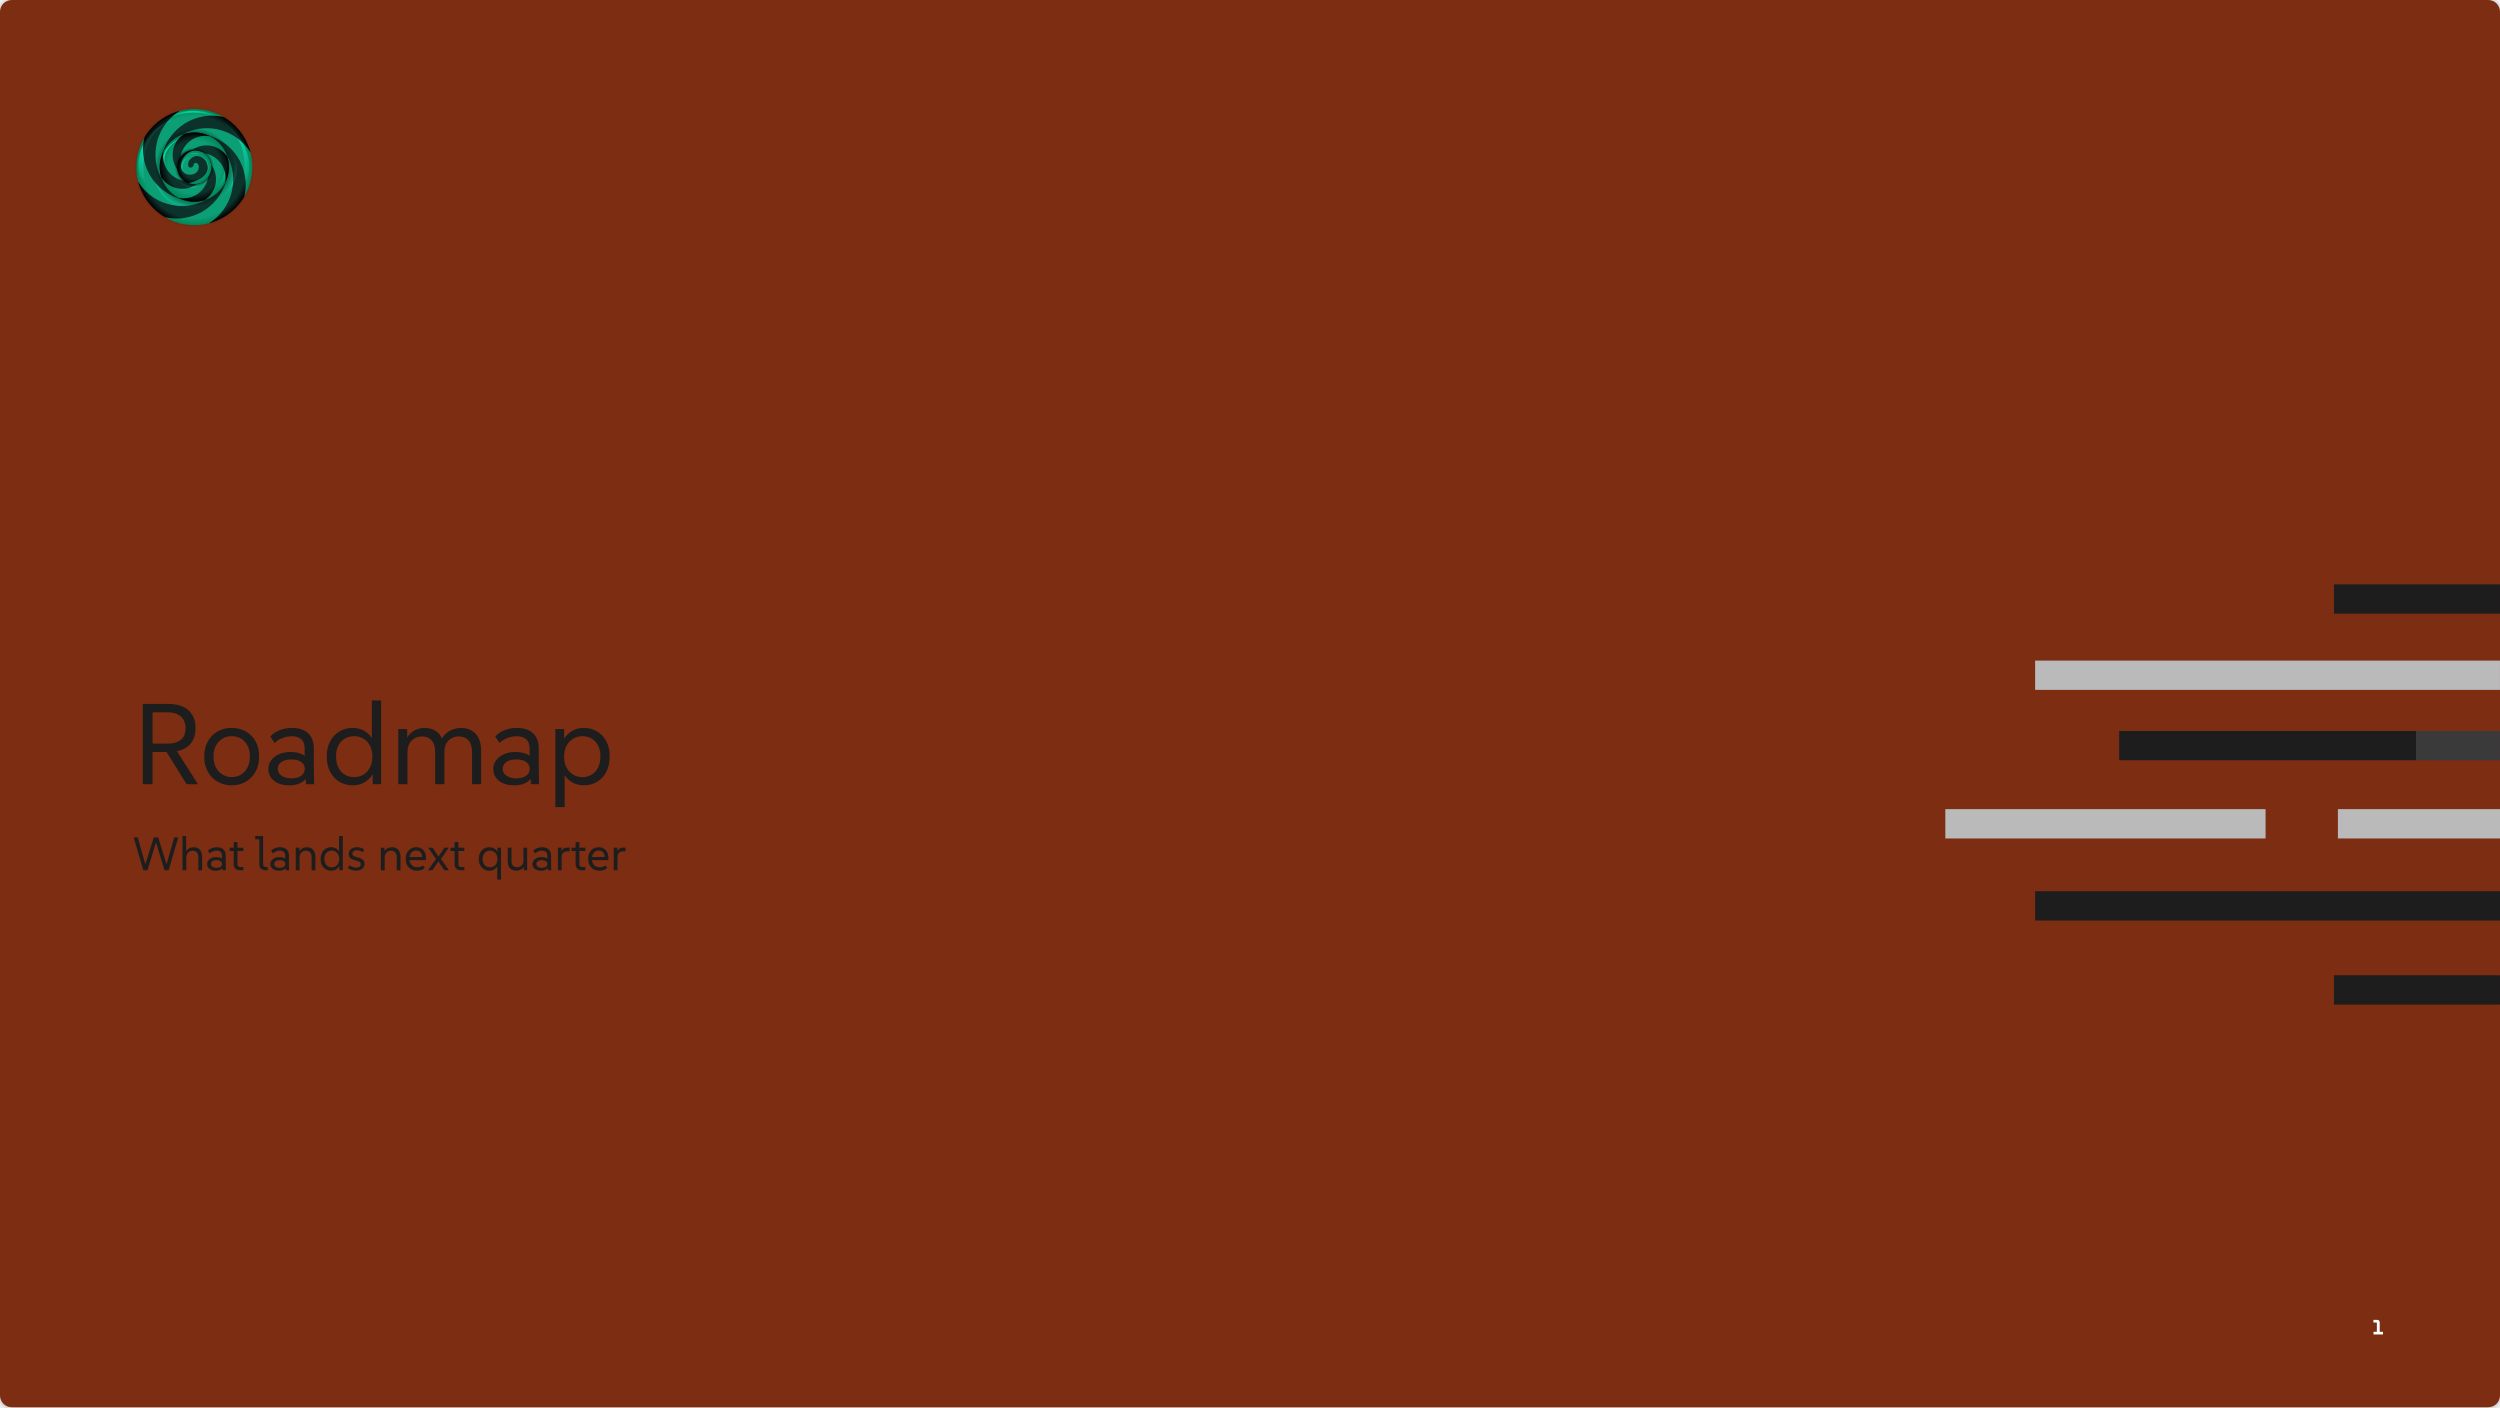
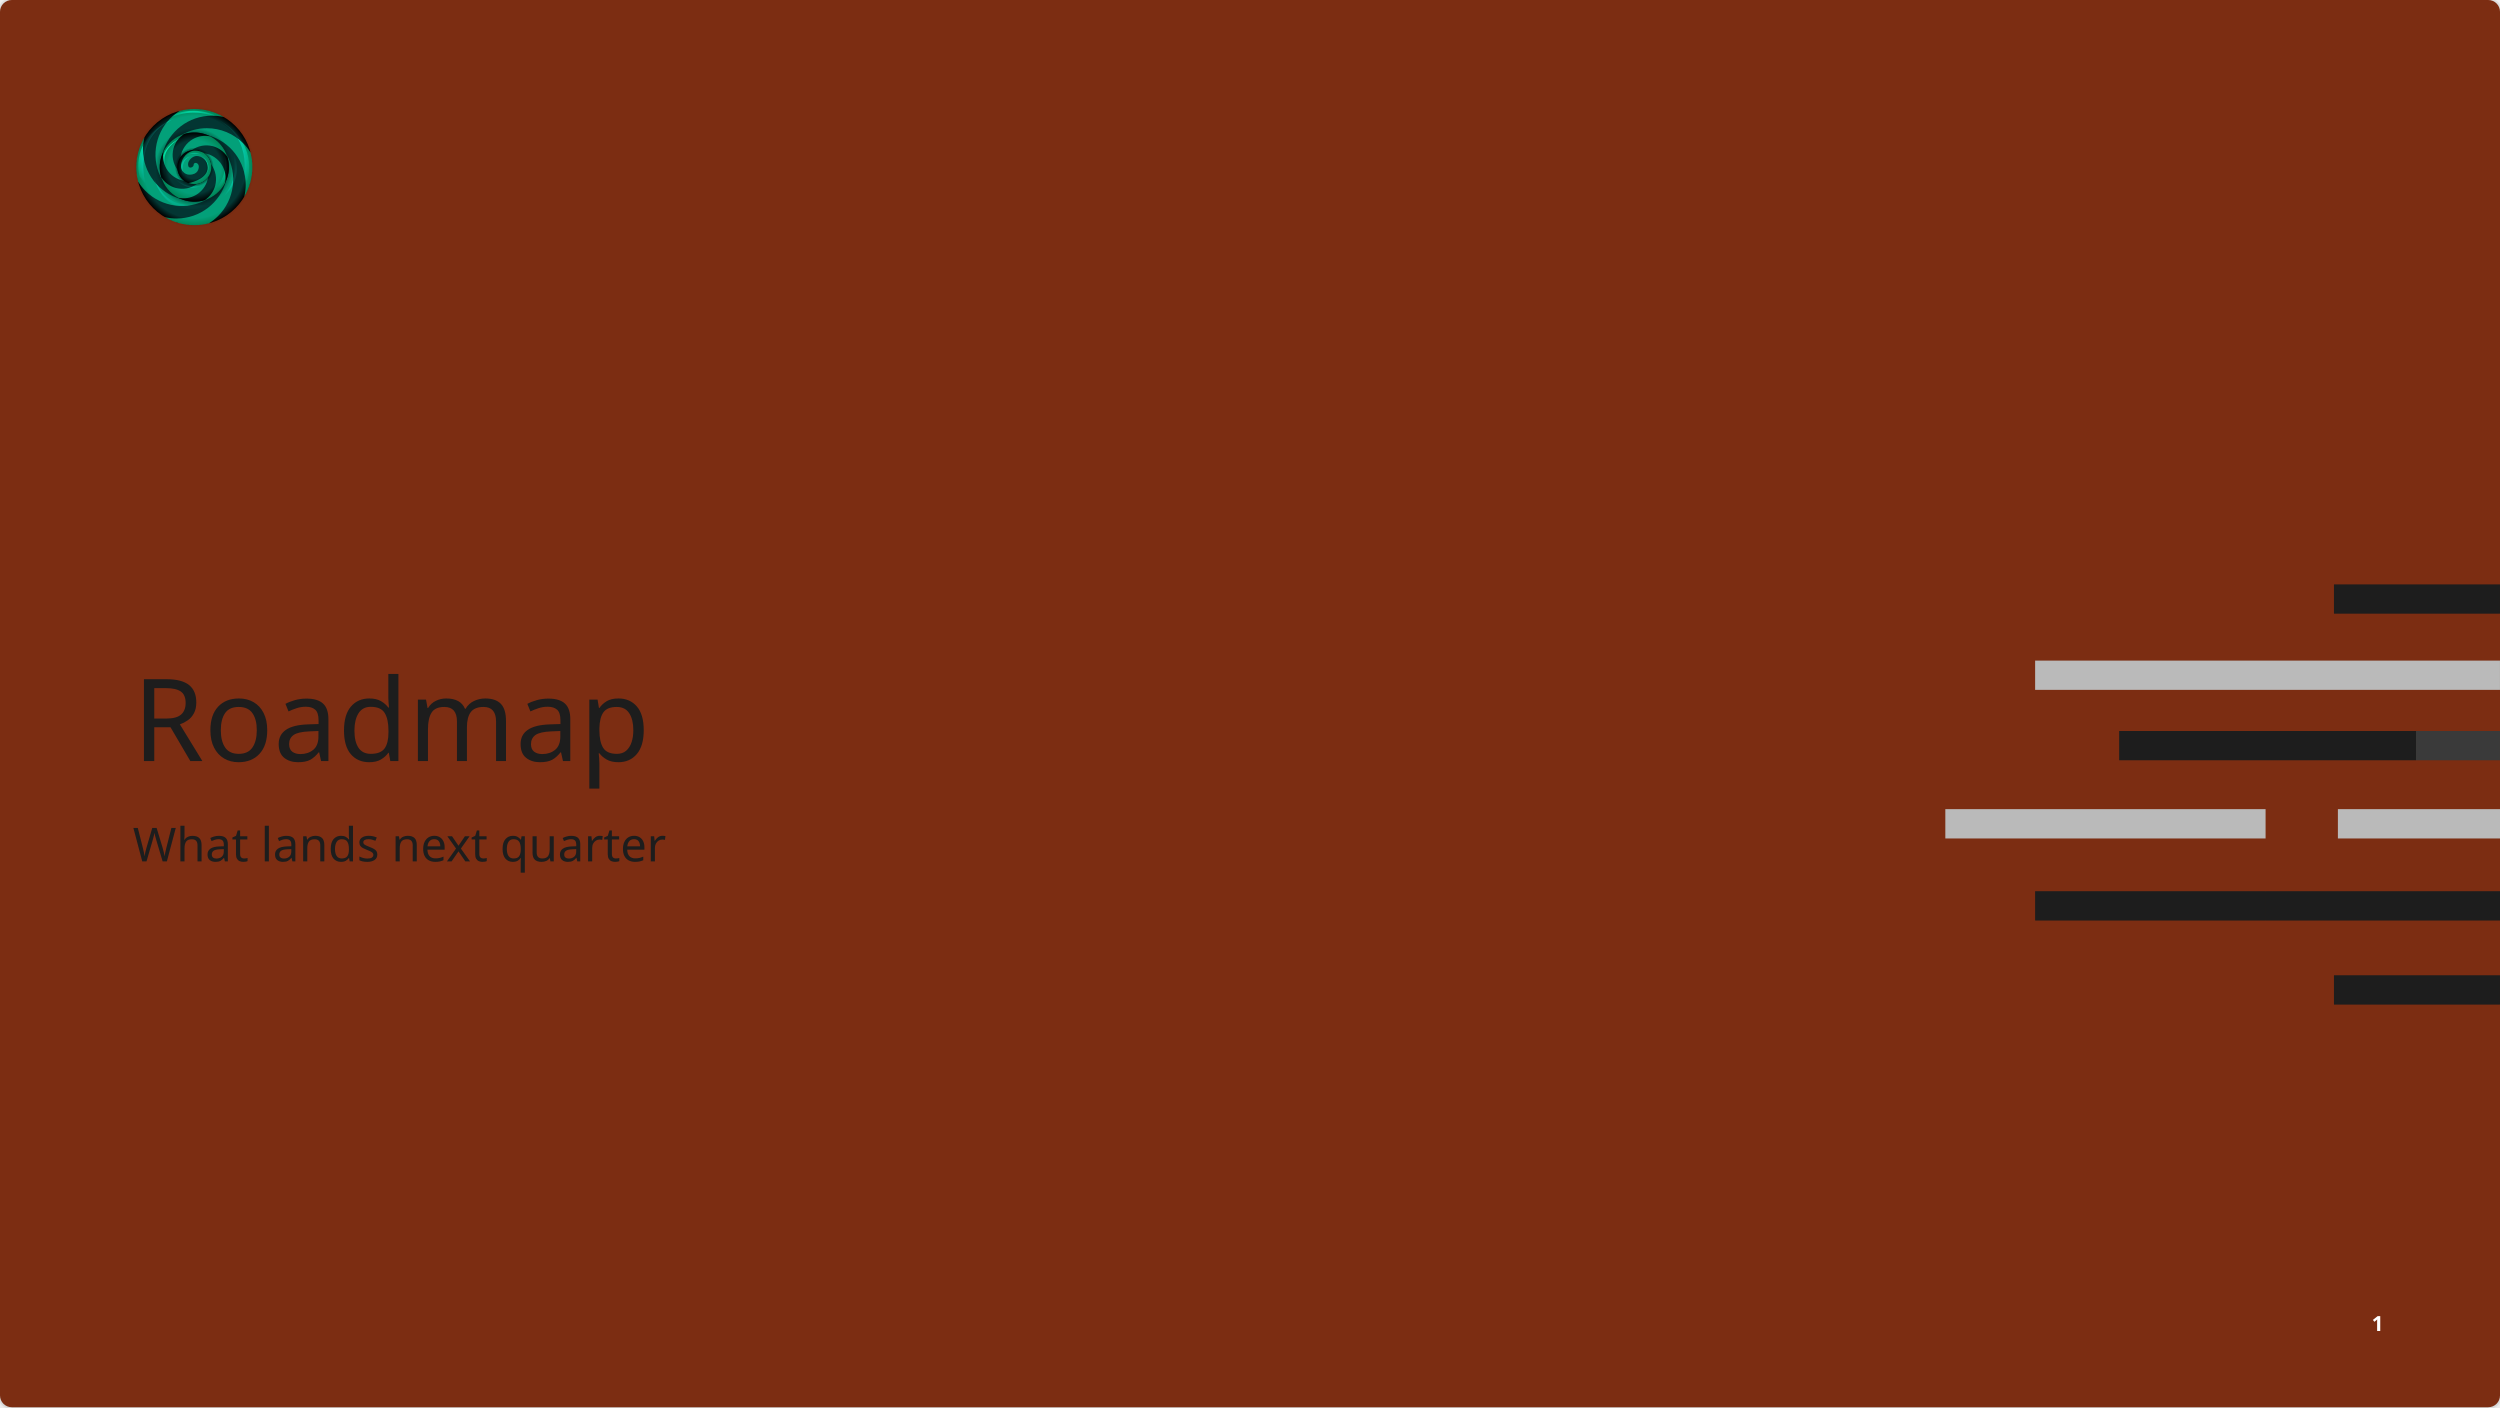
<svg xmlns="http://www.w3.org/2000/svg" width="1272" height="716" viewBox="0 0 1272 716">
  <defs>
    <clipPath id="fcovclip-2" clipPathUnits="userSpaceOnUse">
      <rect width="1272" height="715.5" fill="#fff" rx="6" ry="6" />
    </clipPath>
    <filter id="shadow-1" width="1300" height="743.5" x="-14" y="-13" filterUnits="userSpaceOnUse">
      <feGaussianBlur in="SourceGraphic" stdDeviation="2" />
    </filter>
  </defs>
  <g transform="scale(1 1.0007)">
-     <rect width="1274" height="717.5" x="-1" y="-1" fill="rgba(0,0,0,0.06)" rx="7" ry="7" />
-     <rect width="1272" height="715.5" y="1" fill="rgba(0,0,0,0.12)" filter="url(#shadow-1)" rx="6" ry="6" />
+     <rect width="1274" height="717.5" x="-1" y="-1" fill-opacity=".06" rx="7" ry="7" />
+     <rect width="1272" height="715.5" y="1" fill-opacity=".12" filter="url(#shadow-1)" rx="6" ry="6" />
    <rect width="1272" height="715.5" fill="#7c2d12" rx="6" ry="6" />
    <g clip-path="url(#fcovclip-2)">
-       <path fill="#1d1d1d" d="M72.66 398.72v-40.81h13.12q4.16 0 7.23 1.38t4.78 4.1 1.7 6.73q0 4.17-1.7 6.89t-4.78 4.02q-3.07 1.31-7.23 1.31H74.95v-4.26h10.64q3.96 0 6.38-1.9 2.43-1.91 2.43-5.98 0-3.84-2.43-5.92-2.42-2.09-6.38-2.09H75.54l2.08-1.93v38.46zm22.28 0-11.55-18.54h5.53l11.8 18.54zm22.97.58q-4.02 0-7.19-1.85-3.17-1.84-4.98-5.1t-1.81-7.5v-.52q0-4.18 1.81-7.39t4.98-5.03 7.19-1.81 7.15 1.8 4.95 4.99 1.81 7.34v.62q0 4.24-1.81 7.5t-4.95 5.1-7.15 1.85m0-4.2q2.72 0 4.79-1.31 2.08-1.3 3.24-3.62t1.17-5.32v-.62q0-2.94-1.17-5.16-1.16-2.23-3.24-3.5-2.07-1.27-4.79-1.27-2.69 0-4.78 1.29t-3.29 3.54-1.19 5.2v.52q0 3 1.19 5.32 1.2 2.32 3.29 3.62t4.78 1.31m37.75 3.62-.11-8.86-.53-1.57v-7.53q0-3.43-1.77-4.92-1.78-1.49-4.81-1.49-2.28 0-4.64.85-2.36.84-4.05 2.59l-2.22-3.32q1.87-2.16 4.9-3.27t6.24-1.1q3.32 0 5.8 1.16 2.48 1.17 3.85 3.47t1.37 5.8v8.98q0 2.33.06 4.63l.11 4.58zm-8.56.58q-4.78 0-7.67-2.33t-2.89-6.06q0-2.45 1.46-4.37 1.46-1.93 3.99-3.06t5.69-1.14q5.07 0 7.78 2.27t2.71 5.95h-.87q0 4.14-2.68 6.44t-7.52 2.3m1.22-3.55q3.21 0 4.98-1.34t1.78-3.5-1.78-3.47q-1.77-1.31-5.04-1.31-3.2 0-5.07 1.31t-1.87 3.47q0 2.1 1.9 3.47 1.89 1.37 5.1 1.37m31.13 3.55q-3.81 0-6.8-1.82t-4.68-5.07-1.7-7.54v-.55q0-4.2 1.72-7.41t4.71-5.01 6.77-1.8q3.62 0 6.38 1.81 2.75 1.82 4.25 4.89l-.91 1.1v-21.74h4.72v42.56h-4.28v-7.6l.85.95q-1.54 3.38-4.41 5.31-2.86 1.92-6.62 1.92m.66-4.17q2.72 0 4.84-1.29 2.11-1.3 3.32-3.65t1.21-5.48q0-3.15-1.21-5.49-1.21-2.33-3.32-3.62-2.12-1.3-4.84-1.3-2.63 0-4.7 1.25t-3.25 3.49-1.17 5.28v.55q0 3.08 1.17 5.39 1.18 2.31 3.25 3.59t4.7 1.28m22.55 3.59v-28.04h4.5v7.37l-1.19-.07q.85-3.05 2.51-4.75t3.67-2.42q2-.71 3.9-.71 3.64 0 6.16 1.9 2.51 1.9 3.41 5.85h-1.74q1-3.02 2.83-4.71 1.82-1.69 3.92-2.37 2.1-.67 3.88-.67 4.61 0 7.45 2.94t2.84 9v16.68h-4.62v-16.07q0-4.37-1.86-6.29-1.85-1.93-4.91-1.93-3.11 0-5.22 2.1t-2.1 6.08v16.11h-4.68v-16.07q0-4.37-1.84-6.29-1.84-1.93-4.88-1.93-3.11 0-5.24 2.1t-2.14 6.08v16.11zm67.44 0-.12-8.86-.52-1.57v-7.53q0-3.43-1.78-4.92t-4.81-1.49q-2.27 0-4.63.85-2.36.84-4.06 2.59l-2.21-3.32q1.87-2.16 4.9-3.27t6.23-1.1q3.33 0 5.8 1.16 2.48 1.17 3.85 3.47t1.37 5.8v8.98q0 2.33.06 4.63l.12 4.58zm-8.57.58q-4.78 0-7.67-2.33t-2.88-6.06q0-2.45 1.46-4.37 1.45-1.93 3.99-3.06t5.68-1.14q5.07 0 7.79 2.27t2.71 5.95h-.88q0 4.14-2.68 6.44t-7.52 2.3m1.22-3.55q3.21 0 4.99-1.34t1.78-3.5-1.78-3.47-5.04-1.31q-3.21 0-5.08 1.31-1.86 1.31-1.86 3.47 0 2.1 1.89 3.47 1.9 1.37 5.1 1.37m19.83 14.63v-39.7h4.43v7.42l-.88-1.02q1.52-3.19 4.39-5.09 2.86-1.89 6.5-1.89 3.81 0 6.78 1.8t4.68 5.01 1.7 7.41v.55q0 4.3-1.69 7.54t-4.65 5.07-6.8 1.82q-3.56 0-6.36-1.81-2.8-1.82-4.32-4.89l.94-1.07v18.85zm13.77-15.25q2.62 0 4.7-1.28 2.07-1.28 3.24-3.59t1.18-5.39v-.55q0-3.04-1.18-5.28-1.17-2.24-3.24-3.49t-4.7-1.25q-2.67 0-4.79 1.3-2.13 1.29-3.34 3.62t-1.21 5.49q0 3.13 1.21 5.48t3.34 3.65 4.79 1.29M72.92 442.47l-4.91-16.7h2.08l4.24 15.02h-.77l4.68-15.02h2.25l4.66 15.01h-.76l4.24-15.01h2.07l-4.91 16.7h-2.08l-4.64-15.09h.58l-4.63 15.09zm19.94 0v-17.41h1.85v9.04h-.51q.26-.99.75-1.63.48-.64 1.09-1.02t1.27-.53q.64-.16 1.2-.16 1.94 0 3.14 1.24 1.2 1.25 1.2 3.73v6.74h-1.93v-6.46q0-1.85-.82-2.66t-2.08-.82q-.89 0-1.62.4t-1.17 1.17-.44 1.94v6.43zm20.35 0-.05-3.63-.22-.64v-3.08q0-1.4-.72-2.01-.73-.61-1.97-.61-.93 0-1.9.35t-1.66 1.06l-.9-1.36q.76-.88 2-1.34 1.24-.45 2.55-.45 1.36 0 2.38.48 1.01.47 1.57 1.42.56.94.56 2.37v3.67q0 .96.02 1.9l.05 1.87zm-3.51.24q-1.96 0-3.14-.96-1.18-.95-1.18-2.48 0-1 .6-1.78.59-.79 1.63-1.26t2.33-.46q2.07 0 3.18.93t1.11 2.43h-.36q0 1.69-1.09 2.64-1.1.94-3.08.94m.5-1.46q1.31 0 2.04-.54.73-.55.73-1.44t-.73-1.41q-.73-.54-2.06-.54-1.32 0-2.08.54-.76.53-.76 1.41 0 .86.77 1.42.78.56 2.09.56m11.87 1.22q-.59 0-1.15-.16-.57-.17-1.02-.53-.46-.37-.72-.95-.27-.58-.27-1.42v-11.25h1.91v11.39q0 .54.37.9t.9.36h1.74v1.66zm-5.24-9.8V431h7v1.67zm18.21 9.8q-1.38 0-2.24-.8-.85-.79-.85-2.13v-13.69l.86.87h-2.97v-1.66h4.04v14.51q0 .54.36.9t.91.36h1.08v1.64zm10.34 0-.05-3.63-.21-.64v-3.08q0-1.4-.73-2.01t-1.97-.61q-.93 0-1.89.35-.97.34-1.66 1.06l-.91-1.36q.76-.88 2-1.34 1.24-.45 2.56-.45 1.36 0 2.37.48 1.01.47 1.57 1.42.56.94.56 2.37v3.67q0 .96.03 1.9l.05 1.87zm-3.51.24q-1.95 0-3.13-.96-1.18-.95-1.18-2.48 0-1 .59-1.78.6-.79 1.64-1.26 1.03-.46 2.32-.46 2.08 0 3.19.93t1.1 2.43h-.35q0 1.69-1.1 2.64-1.1.94-3.08.94m.5-1.46q1.32 0 2.04-.54.73-.55.73-1.44t-.73-1.41q-.72-.54-2.06-.54-1.31 0-2.08.54-.76.53-.76 1.41 0 .86.78 1.42.77.56 2.08.56m8.12 1.22V431h1.85v3.1h-.52q.26-.99.75-1.63.48-.64 1.1-1.02.61-.38 1.26-.53.64-.16 1.2-.16 1.94 0 3.14 1.24 1.2 1.25 1.2 3.73v6.74h-1.93v-6.46q0-1.85-.81-2.66t-2.09-.82q-.88 0-1.62.4-.73.4-1.17 1.17-.44.78-.44 1.94v6.43zm18.02.24q-1.56 0-2.78-.75-1.22-.74-1.92-2.07-.69-1.33-.69-3.09v-.22q0-1.72.71-3.03.7-1.32 1.92-2.05 1.22-.74 2.77-.74 1.48 0 2.61.74 1.13.75 1.74 2l-.37.45v-8.89h1.93v17.41h-1.75v-3.11l.35.39q-.64 1.38-1.81 2.17t-2.71.79m.27-1.71q1.12 0 1.98-.53.87-.53 1.36-1.49t.5-2.24q0-1.29-.5-2.25-.49-.95-1.36-1.48-.86-.53-1.98-.53-1.07 0-1.92.51t-1.33 1.43-.48 2.16v.22q0 1.26.48 2.21.48.94 1.33 1.47.85.52 1.92.52m12.41 1.69q-1.27 0-2.38-.39t-1.82-1.02l.87-1.33q.65.53 1.54.87.88.34 1.79.34 1.06 0 1.73-.49.66-.48.66-1.27 0-.69-.45-1.05t-1.15-.57-1.48-.41q-.78-.19-1.48-.53-.7-.33-1.15-.95t-.45-1.69q0-1.53 1.14-2.48 1.14-.96 3.04-.96 1.09 0 2.05.32t1.68.85l-.87 1.32q-.6-.44-1.33-.71t-1.55-.26q-1.03 0-1.67.49-.64.5-.64 1.27 0 .67.45 1.03.45.37 1.16.58t1.51.41 1.5.56q.71.34 1.16.97t.45 1.7q0 1-.55 1.77-.56.76-1.53 1.19-.97.44-2.23.44m12.61-.22V431h1.85v3.1h-.52q.27-.99.75-1.63t1.1-1.02 1.26-.53q.64-.16 1.2-.16 1.94 0 3.14 1.24 1.2 1.25 1.2 3.73v6.74h-1.92v-6.46q0-1.85-.82-2.66t-2.09-.82q-.88 0-1.61.4t-1.17 1.17-.44 1.94v6.43zm18.38.24q-1.69 0-2.99-.75t-2.03-2.09-.73-3.08v-.23q0-1.67.67-2.97t1.89-2.07 2.81-.76q1.65 0 2.82.81 1.16.81 1.72 2.28t.33 3.47h-8.85v-1.58h7.8l-.84.84q.17-1.29-.18-2.22t-1.07-1.43-1.73-.5q-1.07 0-1.85.52-.77.53-1.19 1.45t-.42 2.16v.42q0 1.08.48 1.98.48.91 1.36 1.45t2.07.53q.91 0 1.61-.21.71-.22 1.23-.69l1.1 1.19q-.67.72-1.71 1.1-1.03.38-2.3.38m5.57-.24 4.07-5.72-3.95-5.75h2.26l2.98 4.53 2.98-4.53h2.22l-3.95 5.74 4.04 5.73h-2.31l-3.04-4.47-3.04 4.47zm16.73 0q-.59 0-1.16-.16-.57-.17-1.02-.53-.45-.37-.72-.95t-.27-1.42v-11.25h1.92v11.39q0 .54.37.9.36.36.9.36h1.74v1.66zm-5.25-9.8V431h7.01v1.67zm23.76 14.57v-7.71l.38.44q-.63 1.25-1.76 2-1.12.74-2.6.74-1.56 0-2.79-.75-1.22-.74-1.91-2.07t-.69-3.09v-.22q0-1.72.7-3.03.7-1.32 1.93-2.05 1.22-.74 2.77-.74 1.51 0 2.67.78 1.17.78 1.78 2.1l-.35.4V431h1.8v16.24zm-3.71-6.24q1.11 0 1.98-.53t1.36-1.49.49-2.24q0-1.29-.49-2.25-.5-.95-1.36-1.48t-1.98-.53q-1.08 0-1.93.51t-1.32 1.43-.48 2.16v.22q0 1.26.48 2.21.48.94 1.32 1.47.85.52 1.93.52m13.49 1.71q-1.27 0-2.27-.5-1.01-.49-1.58-1.54-.58-1.04-.58-2.69V431h1.92v6.65q0 1.22.37 1.94.38.73 1.04 1.04t1.48.31q.87 0 1.58-.38.72-.39 1.15-1.15.44-.77.44-1.91V431h1.9v11.47h-1.71v-3.1h.58q-.26.97-.74 1.62-.49.65-1.11 1.03-.62.37-1.26.53-.65.16-1.21.16m15.98-.24-.05-3.63-.21-.64v-3.08q0-1.4-.73-2.01t-1.97-.61q-.93 0-1.9.35t-1.65 1.06l-.91-1.36q.76-.88 2-1.34 1.24-.45 2.56-.45 1.36 0 2.37.48 1.01.47 1.57 1.42.56.94.56 2.37v3.67q0 .96.03 1.9l.05 1.87zm-3.51.24q-1.95 0-3.13-.96-1.18-.95-1.18-2.48 0-1 .59-1.78.6-.79 1.64-1.26 1.03-.46 2.32-.46 2.08 0 3.18.93 1.11.93 1.11 2.43h-.35q0 1.69-1.1 2.64-1.1.94-3.08.94m.5-1.46q1.31 0 2.04-.54.73-.55.73-1.44t-.73-1.41q-.73-.54-2.06-.54-1.31 0-2.08.54-.76.53-.76 1.41 0 .86.78 1.42.77.56 2.08.56m8.12 1.22V431h1.86v2.93l-.27-.03q.17-1.16.65-1.8.49-.64 1.21-.9.73-.25 1.58-.25h.98v1.9h-1.13q-1.39 0-2.17.69-.79.69-.79 2.13v6.8zm12.17 0q-.58 0-1.15-.16-.57-.17-1.02-.53-.45-.37-.72-.95t-.27-1.42v-11.25h1.92v11.39q0 .54.36.9.37.36.9.36h1.74v1.66zm-5.24-9.8V431h7v1.67zm14.22 10.04q-1.7 0-3-.75t-2.02-2.09q-.73-1.34-.73-3.08v-.23q0-1.67.67-2.97.66-1.3 1.88-2.07t2.82-.76q1.64 0 2.81.81t1.73 2.28.32 3.47h-8.85v-1.58h7.8l-.83.84q.16-1.29-.18-2.22-.35-.93-1.08-1.43-.72-.5-1.72-.5-1.08 0-1.85.52-.78.53-1.2 1.45t-.41 2.16v.42q0 1.08.47 1.98.48.91 1.36 1.45t2.08.53q.9 0 1.61-.21.7-.22 1.23-.69l1.09 1.19q-.66.72-1.7 1.1t-2.3.38m7.25-.24V431h1.86v2.93l-.26-.03q.16-1.16.65-1.8.48-.64 1.21-.9.72-.25 1.58-.25h.97v1.9h-1.12q-1.4 0-2.18.69t-.78 2.13v6.8z" />
+       <text x="67.58" y="341.72" fill="#1d1d1d" dominant-baseline="text-before-edge" font-family="SUSE, ui-sans-serif, system-ui, sans-serif" font-size="58.3" font-weight="400">Roadmap</text>
+       <text x="67.58" y="419.47" fill="#1d1d1d" dominant-baseline="text-before-edge" font-family="SUSE, ui-sans-serif, system-ui, sans-serif" font-size="23.85" font-weight="400">What lands next quarter</text>
      <path fill="#bababa" d="M1035.47 335.88h236.52v14.89h-236.52z" />
      <path fill="#1d1d1d" d="M1078.22 371.66h151.05v14.89h-151.05z" />
      <path fill="#bababa" d="M989.78 411.41h162.95v14.89H989.78z" />
      <path fill="#3a3a3a" d="M1229.27 371.66h42.72v14.89h-42.72z" />
      <path fill="#1d1d1d" d="M1035.47 453.14h117.27v14.89h-117.27zm117.28 0H1272v14.89h-119.25z" />
      <path fill="#bababa" d="M1189.52 411.41h83.47v14.89h-83.47z" />
      <path fill="#1d1d1d" d="M1187.52 297.13h84.47v14.89h-84.47zm0 198.75h84.47v14.89h-84.47z" />
-       <path fill="#fff" d="M1209.34 677.97v-5.31q0-.1-.05-.16t-.16-.06h-1.54v-1.36h1.95q.55 0 .9.36.36.35.36.9v5.63zm-1.7.53v-1.36h4.82v1.36z" />
+       <text x="1206.7" y="668.5" fill="#fff" dominant-baseline="text-before-edge" font-family="SUSE, ui-sans-serif, system-ui, sans-serif" font-size="10.6" font-weight="700">1</text>
      <svg id="svg46" width="62.59" height="62.59" x="67.58" y="53.66" preserveAspectRatio="xMidYMid meet" style="animation:go 3s ease infinite" viewBox="0 0 285.75 285.75">
-         <defs id="idcuxgd-defs23">
-           <radialGradient id="idcuxgd-k" cx="880.76" cy="708.56" r="30.66" fx="880.76" fy="708.56" gradientTransform="matrix(4.6 0 0 4.6 -3908.59 -3116.5)" gradientUnits="userSpaceOnUse" href="#idcuxgd-a" />
-           <radialGradient id="idcuxgd-l" cx="880.76" cy="708.56" r="104.65" fx="880.76" fy="708.56" gradientTransform="translate(-992.34 -770.4)scale(1.289)" gradientUnits="userSpaceOnUse" href="#idcuxgd-b" />
-           <radialGradient id="idcuxgd-m" cx="880.76" cy="708.56" r="30.66" fx="880.76" fy="708.56" gradientTransform="translate(-2464.8 -1954.99)scale(2.9607)" gradientUnits="userSpaceOnUse" href="#idcuxgd-a" />
-           <radialGradient id="idcuxgd-n" cx="880.76" cy="708.56" r="62.32" fx="880.76" fy="708.56" gradientTransform="translate(-992.34 -770.4)scale(1.289)" gradientUnits="userSpaceOnUse" href="#idcuxgd-c" />
-           <radialGradient id="idcuxgd-o" cx="880.76" cy="708.56" r="30.66" fx="880.76" fy="708.56" gradientTransform="translate(-1162.5 -907.29)scale(1.4821)" gradientUnits="userSpaceOnUse" href="#idcuxgd-a" />
-           <radialGradient id="idcuxgd-p" cx="880.76" cy="708.56" r="30.66" fx="880.76" fy="708.56" gradientTransform="translate(-992.34 -770.4)scale(1.289)" gradientUnits="userSpaceOnUse" href="#idcuxgd-d" />
-           <radialGradient id="idcuxgd-q" cx="185.5" cy="140.06" r="21.96" gradientTransform="rotate(-14.94 -306.8 345.3)scale(1.0634 1.922)" gradientUnits="userSpaceOnUse" href="#idcuxgd-e" />
-           <radialGradient id="idcuxgd-r" cx="134.04" cy="55.69" r="44.62" gradientTransform="matrix(.4818 0 0 .201 78.4 99.88)" gradientUnits="userSpaceOnUse" href="#idcuxgd-f" />
-           <radialGradient id="idcuxgd-D" cx="133.58" cy="55.41" r="44.62" fx="107821.34" fy="29802.45" gradientTransform="rotate(-23.4 448 157.84)scale(2.2443 .8593)" gradientUnits="userSpaceOnUse" href="#idcuxgd-g" />
-           <radialGradient id="idcuxgd-x" cx="134.04" cy="55.69" r="44.62" gradientTransform="rotate(105.09 157.87 118.13)scale(1.3426 .5601)" gradientUnits="userSpaceOnUse" href="#idcuxgd-f" />
-           <radialGradient id="idcuxgd-A" cx="134.04" cy="55.69" r="44.62" gradientTransform="matrix(1.6527 0 0 .6895 -82.3 -22.22)" gradientUnits="userSpaceOnUse" href="#idcuxgd-h" />
-           <radialGradient id="idcuxgd-h" cx="134.04" cy="55.69" r="44.62" gradientTransform="matrix(3.3089 0 0 1.3804 -177.03 -56.74)" gradientUnits="userSpaceOnUse">
-             <stop id="idcuxgd-stop1" offset=".12" stop-color="#fff" />
-             <stop id="idcuxgd-stop2" offset="1" stop-color="#fff" stop-opacity="0" />
+         <defs id="i77p4zm-defs23">
+           <radialGradient id="i77p4zm-k" cx="880.76" cy="708.56" r="30.66" fx="880.76" fy="708.56" gradientTransform="matrix(4.6 0 0 4.6 -3908.59 -3116.5)" gradientUnits="userSpaceOnUse" href="#i77p4zm-a" />
+           <radialGradient id="i77p4zm-l" cx="880.76" cy="708.56" r="104.65" fx="880.76" fy="708.56" gradientTransform="translate(-992.34 -770.4)scale(1.289)" gradientUnits="userSpaceOnUse" href="#i77p4zm-b" />
+           <radialGradient id="i77p4zm-m" cx="880.76" cy="708.56" r="30.66" fx="880.76" fy="708.56" gradientTransform="translate(-2464.8 -1954.99)scale(2.9607)" gradientUnits="userSpaceOnUse" href="#i77p4zm-a" />
+           <radialGradient id="i77p4zm-n" cx="880.76" cy="708.56" r="62.32" fx="880.76" fy="708.56" gradientTransform="translate(-992.34 -770.4)scale(1.289)" gradientUnits="userSpaceOnUse" href="#i77p4zm-c" />
+           <radialGradient id="i77p4zm-o" cx="880.76" cy="708.56" r="30.66" fx="880.76" fy="708.56" gradientTransform="translate(-1162.5 -907.29)scale(1.4821)" gradientUnits="userSpaceOnUse" href="#i77p4zm-a" />
+           <radialGradient id="i77p4zm-p" cx="880.76" cy="708.56" r="30.66" fx="880.76" fy="708.56" gradientTransform="translate(-992.34 -770.4)scale(1.289)" gradientUnits="userSpaceOnUse" href="#i77p4zm-d" />
+           <radialGradient id="i77p4zm-q" cx="185.5" cy="140.06" r="21.96" gradientTransform="rotate(-14.94 -306.8 345.3)scale(1.0634 1.922)" gradientUnits="userSpaceOnUse" href="#i77p4zm-e" />
+           <radialGradient id="i77p4zm-r" cx="134.04" cy="55.69" r="44.62" gradientTransform="matrix(.4818 0 0 .201 78.4 99.88)" gradientUnits="userSpaceOnUse" href="#i77p4zm-f" />
+           <radialGradient id="i77p4zm-D" cx="133.58" cy="55.41" r="44.62" fx="107821.34" fy="29802.45" gradientTransform="rotate(-23.4 448 157.84)scale(2.2443 .8593)" gradientUnits="userSpaceOnUse" href="#i77p4zm-g" />
+           <radialGradient id="i77p4zm-x" cx="134.04" cy="55.69" r="44.62" gradientTransform="rotate(105.09 157.87 118.13)scale(1.3426 .5601)" gradientUnits="userSpaceOnUse" href="#i77p4zm-f" />
+           <radialGradient id="i77p4zm-A" cx="134.04" cy="55.69" r="44.62" gradientTransform="matrix(1.6527 0 0 .6895 -82.3 -22.22)" gradientUnits="userSpaceOnUse" href="#i77p4zm-h" />
+           <radialGradient id="i77p4zm-h" cx="134.04" cy="55.69" r="44.62" gradientTransform="matrix(3.3089 0 0 1.3804 -177.03 -56.74)" gradientUnits="userSpaceOnUse">
+             <stop id="i77p4zm-stop1" offset=".12" stop-color="#fff" />
+             <stop id="i77p4zm-stop2" offset="1" stop-color="#fff" stop-opacity="0" />
          </radialGradient>
-           <radialGradient id="idcuxgd-B" cx="134.04" cy="55.69" r="44.62" gradientTransform="matrix(-.7845 -.2551 .0877 -.3972 226.55 242.4)" gradientUnits="userSpaceOnUse" href="#idcuxgd-f" />
-           <radialGradient id="idcuxgd-C" cx="142.79" cy="98.64" r="44.62" gradientTransform="matrix(-2.6758 -.8841 .2991 -1.3766 432.77 441.77)" gradientUnits="userSpaceOnUse" href="#idcuxgd-f" />
-           <radialGradient id="idcuxgd-v" cx="133.58" cy="55.41" r="44.62" fx="107821.34" fy="29802.45" gradientTransform="rotate(-23.4 448 157.84)scale(2.2443 .8593)" gradientUnits="userSpaceOnUse" href="#idcuxgd-g" />
-           <linearGradient id="idcuxgd-a">
-             <stop id="idcuxgd-stop3" offset="0" stop-opacity=".69" />
-             <stop id="idcuxgd-stop4" offset=".84" stop-opacity=".67" />
-             <stop id="idcuxgd-stop5" offset="1" stop-opacity="0" />
+           <radialGradient id="i77p4zm-B" cx="134.04" cy="55.69" r="44.62" gradientTransform="matrix(-.7845 -.2551 .0877 -.3972 226.55 242.4)" gradientUnits="userSpaceOnUse" href="#i77p4zm-f" />
+           <radialGradient id="i77p4zm-C" cx="142.79" cy="98.64" r="44.62" gradientTransform="matrix(-2.6758 -.8841 .2991 -1.3766 432.77 441.77)" gradientUnits="userSpaceOnUse" href="#i77p4zm-f" />
+           <radialGradient id="i77p4zm-v" cx="133.58" cy="55.41" r="44.62" fx="107821.34" fy="29802.45" gradientTransform="rotate(-23.4 448 157.84)scale(2.2443 .8593)" gradientUnits="userSpaceOnUse" href="#i77p4zm-g" />
+           <linearGradient id="i77p4zm-a">
+             <stop id="i77p4zm-stop3" offset="0" stop-opacity=".69" />
+             <stop id="i77p4zm-stop4" offset=".84" stop-opacity=".67" />
+             <stop id="i77p4zm-stop5" offset="1" stop-opacity="0" />
          </linearGradient>
-           <linearGradient id="idcuxgd-b">
-             <stop id="idcuxgd-stop6" offset="0" stop-color="#e3e3e3" style="stop-color:#0c322c;stop-opacity:1" />
-             <stop id="idcuxgd-stop7" offset=".88" stop-color="#f6f6f6" style="stop-color:#0c322c;stop-opacity:1" />
-             <stop id="idcuxgd-stop8" offset="1" stop-color="#6f6f6f" style="stop-color:#000;stop-opacity:1" />
+           <linearGradient id="i77p4zm-b">
+             <stop id="i77p4zm-stop6" offset="0" stop-color="#e3e3e3" style="stop-color:#033633;stop-opacity:1" />
+             <stop id="i77p4zm-stop7" offset=".88" stop-color="#f6f6f6" style="stop-color:#033633;stop-opacity:1" />
+             <stop id="i77p4zm-stop8" offset="1" stop-color="#6f6f6f" style="stop-color:#000;stop-opacity:1" />
          </linearGradient>
-           <linearGradient id="idcuxgd-c">
-             <stop id="idcuxgd-stop9" offset="0" stop-color="#cacaca" style="stop-color:#0c322c;stop-opacity:1" />
-             <stop id="idcuxgd-stop10" offset=".77" stop-color="#f6f6f6" style="stop-color:#0c322c;stop-opacity:1" />
-             <stop id="idcuxgd-stop11" offset="1" stop-color="#858585" style="stop-color:#000;stop-opacity:1" />
+           <linearGradient id="i77p4zm-c">
+             <stop id="i77p4zm-stop9" offset="0" stop-color="#cacaca" style="stop-color:#033633;stop-opacity:1" />
+             <stop id="i77p4zm-stop10" offset=".77" stop-color="#f6f6f6" style="stop-color:#033633;stop-opacity:1" />
+             <stop id="i77p4zm-stop11" offset="1" stop-color="#858585" style="stop-color:#000;stop-opacity:1" />
          </linearGradient>
-           <linearGradient id="idcuxgd-d">
-             <stop id="idcuxgd-stop12" offset="0" stop-color="#cacaca" style="stop-color:#0c322c;stop-opacity:1" />
-             <stop id="idcuxgd-stop13" offset=".69" stop-color="#eaeaea" style="stop-color:#0c322c;stop-opacity:1" />
-             <stop id="idcuxgd-stop14" offset="1" stop-color="#a6a6a6" style="stop-color:#000;stop-opacity:1" />
+           <linearGradient id="i77p4zm-d">
+             <stop id="i77p4zm-stop12" offset="0" stop-color="#cacaca" style="stop-color:#033633;stop-opacity:1" />
+             <stop id="i77p4zm-stop13" offset=".69" stop-color="#eaeaea" style="stop-color:#033633;stop-opacity:1" />
+             <stop id="i77p4zm-stop14" offset="1" stop-color="#a6a6a6" style="stop-color:#000;stop-opacity:1" />
          </linearGradient>
-           <linearGradient id="idcuxgd-e">
-             <stop id="idcuxgd-stop15" offset=".48" stop-color="#fff" stop-opacity="0" />
-             <stop id="idcuxgd-stop16" offset=".65" stop-color="#fff" />
+           <linearGradient id="i77p4zm-e">
+             <stop id="i77p4zm-stop15" offset=".48" stop-color="#fff" stop-opacity="0" />
+             <stop id="i77p4zm-stop16" offset=".65" stop-color="#fff" />
          </linearGradient>
-           <linearGradient id="idcuxgd-f">
-             <stop id="idcuxgd-stop17" offset="0" stop-color="#fff" />
-             <stop id="idcuxgd-stop18" offset="1" stop-color="#fff" stop-opacity="0" />
+           <linearGradient id="i77p4zm-f">
+             <stop id="i77p4zm-stop17" offset="0" stop-color="#fff" />
+             <stop id="i77p4zm-stop18" offset="1" stop-color="#fff" stop-opacity="0" />
          </linearGradient>
-           <linearGradient id="idcuxgd-s" x1="-19.28" x2="-19.28" y1="48.71" y2="208.86" gradientTransform="translate(139.6 112.18)" gradientUnits="userSpaceOnUse" href="#idcuxgd-f" />
-           <linearGradient id="idcuxgd-u" x1="297.63" x2="450.18" y1="324.62" y2="154.15" gradientTransform="translate(12.44 11.85)scale(.4785)" gradientUnits="userSpaceOnUse" href="#idcuxgd-j" />
-           <linearGradient id="idcuxgd-j">
-             <stop id="idcuxgd-stop19" offset=".09" stop-color="#fff" stop-opacity="0" />
-             <stop id="idcuxgd-stop20" offset=".55" stop-color="#fff" />
+           <linearGradient id="i77p4zm-s" x1="-19.28" x2="-19.28" y1="48.71" y2="208.86" gradientTransform="translate(139.6 112.18)" gradientUnits="userSpaceOnUse" href="#i77p4zm-f" />
+           <linearGradient id="i77p4zm-u" x1="297.63" x2="450.18" y1="324.62" y2="154.15" gradientTransform="translate(12.44 11.85)scale(.4785)" gradientUnits="userSpaceOnUse" href="#i77p4zm-j" />
+           <linearGradient id="i77p4zm-j">
+             <stop id="i77p4zm-stop19" offset=".09" stop-color="#fff" stop-opacity="0" />
+             <stop id="i77p4zm-stop20" offset=".55" stop-color="#fff" />
          </linearGradient>
-           <linearGradient id="idcuxgd-g">
-             <stop id="idcuxgd-stop21" offset=".31" stop-color="#fff" />
-             <stop id="idcuxgd-stop22" offset="1" stop-color="#fff" stop-opacity="0" />
+           <linearGradient id="i77p4zm-g">
+             <stop id="i77p4zm-stop21" offset=".31" stop-color="#fff" />
+             <stop id="i77p4zm-stop22" offset="1" stop-color="#fff" stop-opacity="0" />
          </linearGradient>
-           <linearGradient id="idcuxgd-y" x1="-33.37" x2="-19.28" y1="49.63" y2="208.86" gradientUnits="userSpaceOnUse" href="#idcuxgd-f" />
-           <linearGradient id="idcuxgd-z" x1="-19.28" x2="-19.28" y1="48.71" y2="208.86" gradientUnits="userSpaceOnUse" href="#idcuxgd-f" />
-           <filter id="idcuxgd-t" width="1.02" height="1.01" x="-.01" y="-.01" color-interpolation-filters="sRGB">
-             <feGaussianBlur id="idcuxgd-feGaussianBlur22" stdDeviation=".38" />
+           <linearGradient id="i77p4zm-y" x1="-33.37" x2="-19.28" y1="49.63" y2="208.86" gradientUnits="userSpaceOnUse" href="#i77p4zm-f" />
+           <linearGradient id="i77p4zm-z" x1="-19.28" x2="-19.28" y1="48.71" y2="208.86" gradientUnits="userSpaceOnUse" href="#i77p4zm-f" />
+           <filter id="i77p4zm-t" width="1.02" height="1.01" x="-.01" y="-.01" color-interpolation-filters="sRGB">
+             <feGaussianBlur id="i77p4zm-feGaussianBlur22" stdDeviation=".38" />
          </filter>
-           <filter id="idcuxgd-w" width="1.02" height="1.12" x="-.01" y="-.06" color-interpolation-filters="sRGB">
-             <feGaussianBlur id="idcuxgd-feGaussianBlur23" stdDeviation=".71" />
+           <filter id="i77p4zm-w" width="1.02" height="1.12" x="-.01" y="-.06" color-interpolation-filters="sRGB">
+             <feGaussianBlur id="i77p4zm-feGaussianBlur23" stdDeviation=".71" />
          </filter>
        </defs>
-         <g id="idcuxgd-g45">
-           <path id="idcuxgd-path23" fill="url(#idcuxgd-k)" d="M142.88 1.82a141.06 141.06 0 0 1 141.05 141.05 141.06 141.06 0 0 1-141.05 141.06A141.06 141.06 0 0 1 1.82 142.87 141.06 141.06 0 0 1 142.88 1.82" opacity=".3" />
-           <g id="idcuxgd-g25" style="transform-origin:50% 50%;transform-box:fill-box;animation:lolly-spin 3s linear infinite">
-             <path id="idcuxgd-path24" fill="url(#idcuxgd-l)" d="M142.88 7.99A134.9 134.9 0 0 0 7.99 142.87a134.9 134.9 0 0 0 134.89 134.89 134.9 134.9 0 0 0 134.88-134.89A134.9 134.9 0 0 0 142.88 8" />
-             <path id="idcuxgd-path25" fill="#008657" d="M142.88 7.99a135 135 0 0 0-33.6 4.25 119 119 0 0 0-21.71 17.17A119.34 119.34 0 0 0 68.6 173.46a80 80 0 0 1-6.05-30.59 80 80 0 0 1 6.19-30.9A119.34 119.34 0 0 1 184 23.53a119 119 0 0 1 27.49 3.21A135 135 0 0 0 142.88 8m29.08 44.62a119.3 119.3 0 0 0-59.6 15.96 80 80 0 0 1 30.52-6.02 80 80 0 0 1 30.87 6.18A119.34 119.34 0 0 1 262.22 184a119 119 0 0 1-3.45 27.74 135 135 0 0 0 19-68.87 135 135 0 0 0-4.26-33.6 119 119 0 0 0-17.17-21.7 119.3 119.3 0 0 0-84.38-34.96M26.97 74.01A135 135 0 0 0 8 142.88a135 135 0 0 0 4.25 33.6 119 119 0 0 0 17.17 21.71 119.34 119.34 0 0 0 143.98 19 80 80 0 0 1-30.51 6.02 80 80 0 0 1-30.9-6.18 119.34 119.34 0 0 1-88.45-115.27 119 119 0 0 1 3.44-27.73m190.18 38.27a80 80 0 0 1 6.05 30.58 80 80 0 0 1-6.18 30.9 119.34 119.34 0 0 1-115.27 88.45 119 119 0 0 1-27.5-3.22 135 135 0 0 0 68.63 18.76 135 135 0 0 0 33.6-4.25 119 119 0 0 0 21.7-17.17 119.34 119.34 0 0 0 18.97-144.05" style="mix-blend-mode:screen" />
+         <g id="i77p4zm-g45">
+           <path id="i77p4zm-path23" fill="url(#i77p4zm-k)" d="M142.88 1.82a141.06 141.06 0 0 1 141.05 141.05 141.06 141.06 0 0 1-141.05 141.06A141.06 141.06 0 0 1 1.82 142.87 141.06 141.06 0 0 1 142.88 1.82" opacity=".3" />
+           <g id="i77p4zm-g25" style="transform-origin:50% 50%;transform-box:fill-box;animation:lolly-spin 3s linear infinite">
+             <path id="i77p4zm-path24" fill="url(#i77p4zm-l)" d="M142.88 7.99A134.9 134.9 0 0 0 7.99 142.87a134.9 134.9 0 0 0 134.89 134.89 134.9 134.9 0 0 0 134.88-134.89A134.9 134.9 0 0 0 142.88 8" />
+             <path id="i77p4zm-path25" fill="#008657" d="M142.88 7.99a135 135 0 0 0-33.6 4.25 119 119 0 0 0-21.71 17.17A119.34 119.34 0 0 0 68.6 173.46a80 80 0 0 1-6.05-30.59 80 80 0 0 1 6.19-30.9A119.34 119.34 0 0 1 184 23.53a119 119 0 0 1 27.49 3.21A135 135 0 0 0 142.88 8m29.08 44.62a119.3 119.3 0 0 0-59.6 15.96 80 80 0 0 1 30.52-6.02 80 80 0 0 1 30.87 6.18A119.34 119.34 0 0 1 262.22 184a119 119 0 0 1-3.45 27.74 135 135 0 0 0 19-68.87 135 135 0 0 0-4.26-33.6 119 119 0 0 0-17.17-21.7 119.3 119.3 0 0 0-84.38-34.96M26.97 74.01A135 135 0 0 0 8 142.88a135 135 0 0 0 4.25 33.6 119 119 0 0 0 17.17 21.71 119.34 119.34 0 0 0 143.98 19 80 80 0 0 1-30.51 6.02 80 80 0 0 1-30.9-6.18 119.34 119.34 0 0 1-88.45-115.27 119 119 0 0 1 3.44-27.73m190.18 38.27a80 80 0 0 1 6.05 30.58 80 80 0 0 1-6.18 30.9 119.34 119.34 0 0 1-115.27 88.45 119 119 0 0 1-27.5-3.22 135 135 0 0 0 68.63 18.76 135 135 0 0 0 33.6-4.25 119 119 0 0 0 21.7-17.17 119.34 119.34 0 0 0 18.97-144.05" style="mix-blend-mode:screen" />
          </g>
-           <path id="idcuxgd-path26" fill="url(#idcuxgd-m)" d="M142.88 52.08a90.8 90.8 0 0 1 90.79 90.8 90.8 90.8 0 0 1-90.8 90.79 90.8 90.8 0 0 1-90.79-90.8 90.8 90.8 0 0 1 90.8-90.79" opacity=".6" />
-           <g id="idcuxgd-g28" style="transform-origin:50% 50%;transform-box:fill-box;animation:lolly-spin 6s linear infinite">
-             <path id="idcuxgd-path27" fill="url(#idcuxgd-n)" d="M220.46 163.67a80.33 80.33 0 0 1-98.37 56.8 80.33 80.33 0 0 1-56.8-98.38 80.33 80.33 0 0 1 98.38-56.8 80.33 80.33 0 0 1 56.8 98.38" />
-             <path id="idcuxgd-path28" fill="#008657" d="M214.19 179.85a58 58 0 0 0-6.56-40.72 58 58 0 0 0-41.68-28.35 39.5 39.5 0 0 1 15.93 25.73 58 58 0 0 1 9.43 49.5 58 58 0 0 1-24.16 33.44 80.3 80.3 0 0 0 47.04-39.6m5.27-60.87a80.3 80.3 0 0 0-39.61-47.42 58 58 0 0 0-40.72 6.56 58 58 0 0 0-28.22 41.5 39.5 39.5 0 0 1 25.62-15.7A58 58 0 0 1 186 94.43a58 58 0 0 1 33.45 24.54m-45.84 53.46a58 58 0 0 0 1.31-6.45 39.5 39.5 0 0 1-25.71 15.85 58 58 0 0 1-49.48 9.47 58 58 0 0 1-33.45-24.54 80.3 80.3 0 0 0 39.6 47.42 58 58 0 0 0 40.73-6.56 58 58 0 0 0 27-35.2zm-54 2.4a39.5 39.5 0 0 1-15.75-25.59 58 58 0 0 1-9.43-49.51 58 58 0 0 1 24.51-33.54 80.3 80.3 0 0 0-47.38 39.7 58 58 0 0 0 6.56 40.72 58 58 0 0 0 41.5 28.22z" style="mix-blend-mode:screen" />
+           <path id="i77p4zm-path26" fill="url(#i77p4zm-m)" d="M142.88 52.08a90.8 90.8 0 0 1 90.79 90.8 90.8 90.8 0 0 1-90.8 90.79 90.8 90.8 0 0 1-90.79-90.8 90.8 90.8 0 0 1 90.8-90.79" opacity=".6" />
+           <g id="i77p4zm-g28" style="transform-origin:50% 50%;transform-box:fill-box;animation:lolly-spin 6s linear infinite">
+             <path id="i77p4zm-path27" fill="url(#i77p4zm-n)" d="M220.46 163.67a80.33 80.33 0 0 1-98.37 56.8 80.33 80.33 0 0 1-56.8-98.38 80.33 80.33 0 0 1 98.38-56.8 80.33 80.33 0 0 1 56.8 98.38" />
+             <path id="i77p4zm-path28" fill="#008657" d="M214.19 179.85a58 58 0 0 0-6.56-40.72 58 58 0 0 0-41.68-28.35 39.5 39.5 0 0 1 15.93 25.73 58 58 0 0 1 9.43 49.5 58 58 0 0 1-24.16 33.44 80.3 80.3 0 0 0 47.04-39.6m5.27-60.87a80.3 80.3 0 0 0-39.61-47.42 58 58 0 0 0-40.72 6.56 58 58 0 0 0-28.22 41.5 39.5 39.5 0 0 1 25.62-15.7A58 58 0 0 1 186 94.43a58 58 0 0 1 33.45 24.54m-45.84 53.46a58 58 0 0 0 1.31-6.45 39.5 39.5 0 0 1-25.71 15.85 58 58 0 0 1-49.48 9.47 58 58 0 0 1-33.45-24.54 80.3 80.3 0 0 0 39.6 47.42 58 58 0 0 0 40.73-6.56 58 58 0 0 0 27-35.2zm-54 2.4a39.5 39.5 0 0 1-15.75-25.59 58 58 0 0 1-9.43-49.51 58 58 0 0 1 24.51-33.54 80.3 80.3 0 0 0-47.38 39.7 58 58 0 0 0 6.56 40.72 58 58 0 0 0 41.5 28.22z" style="mix-blend-mode:screen" />
          </g>
-           <path id="idcuxgd-path29" fill="url(#idcuxgd-o)" fill-opacity=".8" d="M142.88 97.43a45.45 45.45 0 0 1 45.44 45.44 45.45 45.45 0 0 1-45.44 45.45 45.45 45.45 0 0 1-45.45-45.45 45.45 45.45 0 0 1 45.45-45.44" />
-           <g id="idcuxgd-g31" style="transform-origin:50% 50%;transform-box:fill-box;animation:lolly-spin 9s linear infinite">
-             <path id="idcuxgd-path30" fill="url(#idcuxgd-p)" d="M142.88 103.35a39.53 39.53 0 0 1 39.52 39.52 39.53 39.53 0 0 1-39.52 39.53 39.53 39.53 0 0 1-39.53-39.53 39.53 39.53 0 0 1 39.53-39.52" />
-             <path id="idcuxgd-path31" fill="#008657" d="M143.84 104.58c-14.54 0-31.6 16.58-31.93 35.53a19.66 19.66 0 0 0 19.46 20.42c20.16 0 21.92-14.15 21.92-18.85 0-9.61-12.16-11.82-12.16-3.21 0 4.67-12.85 10.84-12.85-2.18 0-9.75 11.54-19.21 19.75-19.21 11.8 0 25.84 8.95 25.84 26.75 0 23.82-31.73 33.97-44.53 36.18a40 40 0 0 0 13.54 2.39 39.53 39.53 0 0 0 39.52-39.53 39.5 39.5 0 0 0-18.32-33.34 42.5 42.5 0 0 0-20.24-4.95" style="mix-blend-mode:screen" />
+           <path id="i77p4zm-path29" fill="url(#i77p4zm-o)" fill-opacity=".8" d="M142.88 97.43a45.45 45.45 0 0 1 45.44 45.44 45.45 45.45 0 0 1-45.44 45.45 45.45 45.45 0 0 1-45.45-45.45 45.45 45.45 0 0 1 45.45-45.44" />
+           <g id="i77p4zm-g31" style="transform-origin:50% 50%;transform-box:fill-box;animation:lolly-spin 9s linear infinite">
+             <path id="i77p4zm-path30" fill="url(#i77p4zm-p)" d="M142.88 103.35a39.53 39.53 0 0 1 39.52 39.52 39.53 39.53 0 0 1-39.52 39.53 39.53 39.53 0 0 1-39.53-39.53 39.53 39.53 0 0 1 39.53-39.52" />
+             <path id="i77p4zm-path31" fill="#008657" d="M143.84 104.58c-14.54 0-31.6 16.58-31.93 35.53a19.66 19.66 0 0 0 19.46 20.42c20.16 0 21.92-14.15 21.92-18.85 0-9.61-12.16-11.82-12.16-3.21 0 4.67-12.85 10.84-12.85-2.18 0-9.75 11.54-19.21 19.75-19.21 11.8 0 25.84 8.95 25.84 26.75 0 23.82-31.73 33.97-44.53 36.18a40 40 0 0 0 13.54 2.39 39.53 39.53 0 0 0 39.52-39.53 39.5 39.5 0 0 0-18.32-33.34 42.5 42.5 0 0 0-20.24-4.95" style="mix-blend-mode:screen" />
          </g>
-           <g id="idcuxgd-g44" style="mix-blend-mode:overlay">
-             <path id="idcuxgd-path32" fill="#fff" fill-opacity=".44" d="M131.58 119.01c-17.62 8.8-18.47 29.11-12.98 44.17 0 0-6.74-2.24-6.74-20.47 0-15.5 15.4-23.7 19.72-23.7" opacity=".68" />
-             <path id="idcuxgd-path33" fill="url(#idcuxgd-q)" d="M158.3 119.81c13.9 0 24 26.72 12.14 37.5 8.83-21.55-7.67-34.6-12.15-37.5" opacity=".49" />
-             <path id="idcuxgd-path34" fill="url(#idcuxgd-r)" fill-opacity=".44" d="M163.05 115.7s-8.27-5.92-19.91-5.92-19.9 6.76-19.9 6.76 10.48-4.76 19.9-4.76c9.43 0 19.91 3.93 19.91 3.93" />
-             <path id="idcuxgd-path35" fill="url(#idcuxgd-s)" d="M212.74 130.59C89.54 181.8 110.3 292.97 112.59 296.94l21.56 27.29c-10.16-43.14-6.36-62.05-6.36-85.5 0-72.01 84.94-108.14 84.94-108.14z" filter="url(#idcuxgd-t)" transform="translate(12.44 11.85)scale(.4785)" />
-             <path id="idcuxgd-path36" fill="url(#idcuxgd-u)" d="M211.99 115.97c23.41 34.16-6.33 95.69-57.13 102.42 65.73-31 62.2-80.72 57.13-102.42" opacity=".49" />
-             <path id="idcuxgd-path37" fill="url(#idcuxgd-v)" fill-opacity=".44" d="M355.01 135.56c-45.94-31.36-119.43-36.01-170.26 3.57 50.94-25.56 101.02-34.34 170.26-3.57" filter="url(#idcuxgd-w)" transform="translate(12.44 11.85)scale(.4785)" />
-             <path id="idcuxgd-path38" fill="url(#idcuxgd-x)" fill-opacity=".44" d="M209.04 212.75c32.28-25.97 43.19-68.53 21.88-109.08 9.56 43.27 9.76 71-21.88 109.08" />
-             <path id="idcuxgd-path39" fill="url(#idcuxgd-y)" d="M67.32 28.2C-55.88 79.45-29.29 180.79-27 184.76l15.13 19.63c-4.35-18.48-29.27-128.3 79.2-176.17" filter="url(#idcuxgd-t)" transform="translate(39.46 5.44)scale(.8626)" />
-             <path id="idcuxgd-path40" fill="url(#idcuxgd-z)" d="M73.14 18.4C-50.06 69.63-29.3 180.8-27 184.77l15.14 19.63c-4.36-18.49-26.82-135.03 85-185.98Z" filter="url(#idcuxgd-t)" opacity=".58" transform="rotate(-175.18 128.86 5.82)scale(.8043 -.8043)" />
-             <path id="idcuxgd-path41" fill="url(#idcuxgd-A)" fill-opacity=".6" d="M208.09 32.07c-36.86-25.15-95.82-28.89-136.6 2.87 40.87-20.51 81.05-27.55 136.6-2.87" />
-             <path id="idcuxgd-path42" fill="url(#idcuxgd-B)" fill-opacity=".44" d="M95.6 166.3c14.3 20.19 41.82 31.44 65.21 19.44-22 5.5-41.98 3.36-65.2-19.43" />
-             <path id="idcuxgd-path43" fill="url(#idcuxgd-C)" fill-opacity=".44" d="M48.52 167.45c20.16 66.68 72.78 86.51 134.4 63.66-66.2 1.17-101.82 7.33-134.4-63.66" />
-             <path id="idcuxgd-path44" fill="url(#idcuxgd-D)" fill-opacity=".44" d="M355.01 135.56c-45.94-31.36-119.43-36.01-170.26 3.57 50.94-25.56 101.02-34.34 170.26-3.57" filter="url(#idcuxgd-w)" transform="translate(12.44 11.85)scale(.4785)" />
+           <g id="i77p4zm-g44" style="mix-blend-mode:overlay">
+             <path id="i77p4zm-path32" fill="#fff" fill-opacity=".44" d="M131.58 119.01c-17.62 8.8-18.47 29.11-12.98 44.17 0 0-6.74-2.24-6.74-20.47 0-15.5 15.4-23.7 19.72-23.7" opacity=".68" />
+             <path id="i77p4zm-path33" fill="url(#i77p4zm-q)" d="M158.3 119.81c13.9 0 24 26.72 12.14 37.5 8.83-21.55-7.67-34.6-12.15-37.5" opacity=".49" />
+             <path id="i77p4zm-path34" fill="url(#i77p4zm-r)" fill-opacity=".44" d="M163.05 115.7s-8.27-5.92-19.91-5.92-19.9 6.76-19.9 6.76 10.48-4.76 19.9-4.76c9.43 0 19.91 3.93 19.91 3.93" />
+             <path id="i77p4zm-path35" fill="url(#i77p4zm-s)" d="M212.74 130.59C89.54 181.8 110.3 292.97 112.59 296.94l21.56 27.29c-10.16-43.14-6.36-62.05-6.36-85.5 0-72.01 84.94-108.14 84.94-108.14z" filter="url(#i77p4zm-t)" transform="translate(12.44 11.85)scale(.4785)" />
+             <path id="i77p4zm-path36" fill="url(#i77p4zm-u)" d="M211.99 115.97c23.41 34.16-6.33 95.69-57.13 102.42 65.73-31 62.2-80.72 57.13-102.42" opacity=".49" />
+             <path id="i77p4zm-path37" fill="url(#i77p4zm-v)" fill-opacity=".44" d="M355.01 135.56c-45.94-31.36-119.43-36.01-170.26 3.57 50.94-25.56 101.02-34.34 170.26-3.57" filter="url(#i77p4zm-w)" transform="translate(12.44 11.85)scale(.4785)" />
+             <path id="i77p4zm-path38" fill="url(#i77p4zm-x)" fill-opacity=".44" d="M209.04 212.75c32.28-25.97 43.19-68.53 21.88-109.08 9.56 43.27 9.76 71-21.88 109.08" />
+             <path id="i77p4zm-path39" fill="url(#i77p4zm-y)" d="M67.32 28.2C-55.88 79.45-29.29 180.79-27 184.76l15.13 19.63c-4.35-18.48-29.27-128.3 79.2-176.17" filter="url(#i77p4zm-t)" transform="translate(39.46 5.44)scale(.8626)" />
+             <path id="i77p4zm-path40" fill="url(#i77p4zm-z)" d="M73.14 18.4C-50.06 69.63-29.3 180.8-27 184.77l15.14 19.63c-4.36-18.49-26.82-135.03 85-185.98Z" filter="url(#i77p4zm-t)" opacity=".58" transform="rotate(-175.18 128.86 5.82)scale(.8043 -.8043)" />
+             <path id="i77p4zm-path41" fill="url(#i77p4zm-A)" fill-opacity=".6" d="M208.09 32.07c-36.86-25.15-95.82-28.89-136.6 2.87 40.87-20.51 81.05-27.55 136.6-2.87" />
+             <path id="i77p4zm-path42" fill="url(#i77p4zm-B)" fill-opacity=".44" d="M95.6 166.3c14.3 20.19 41.82 31.44 65.21 19.44-22 5.5-41.98 3.36-65.2-19.43" />
+             <path id="i77p4zm-path43" fill="url(#i77p4zm-C)" fill-opacity=".44" d="M48.52 167.45c20.16 66.68 72.78 86.51 134.4 63.66-66.2 1.17-101.82 7.33-134.4-63.66" />
+             <path id="i77p4zm-path44" fill="url(#i77p4zm-D)" fill-opacity=".44" d="M355.01 135.56c-45.94-31.36-119.43-36.01-170.26 3.57 50.94-25.56 101.02-34.34 170.26-3.57" filter="url(#i77p4zm-w)" transform="translate(12.44 11.85)scale(.4785)" />
          </g>
        </g>
-         <style id="idcuxgd-style46">@keyframes lolly-spin{to{transform:rotate(360deg)}}@keyframes go{0%,to{filter:hue-rotate(15deg)}50%{filter:hue-rotate(-15deg)}}</style>
+         <style id="i77p4zm-style46">@keyframes lolly-spin{to{transform:rotate(360deg)}}@keyframes go{0%,to{filter:hue-rotate(15deg)}50%{filter:hue-rotate(-15deg)}}</style>
      </svg>
    </g>
  </g>
</svg>
